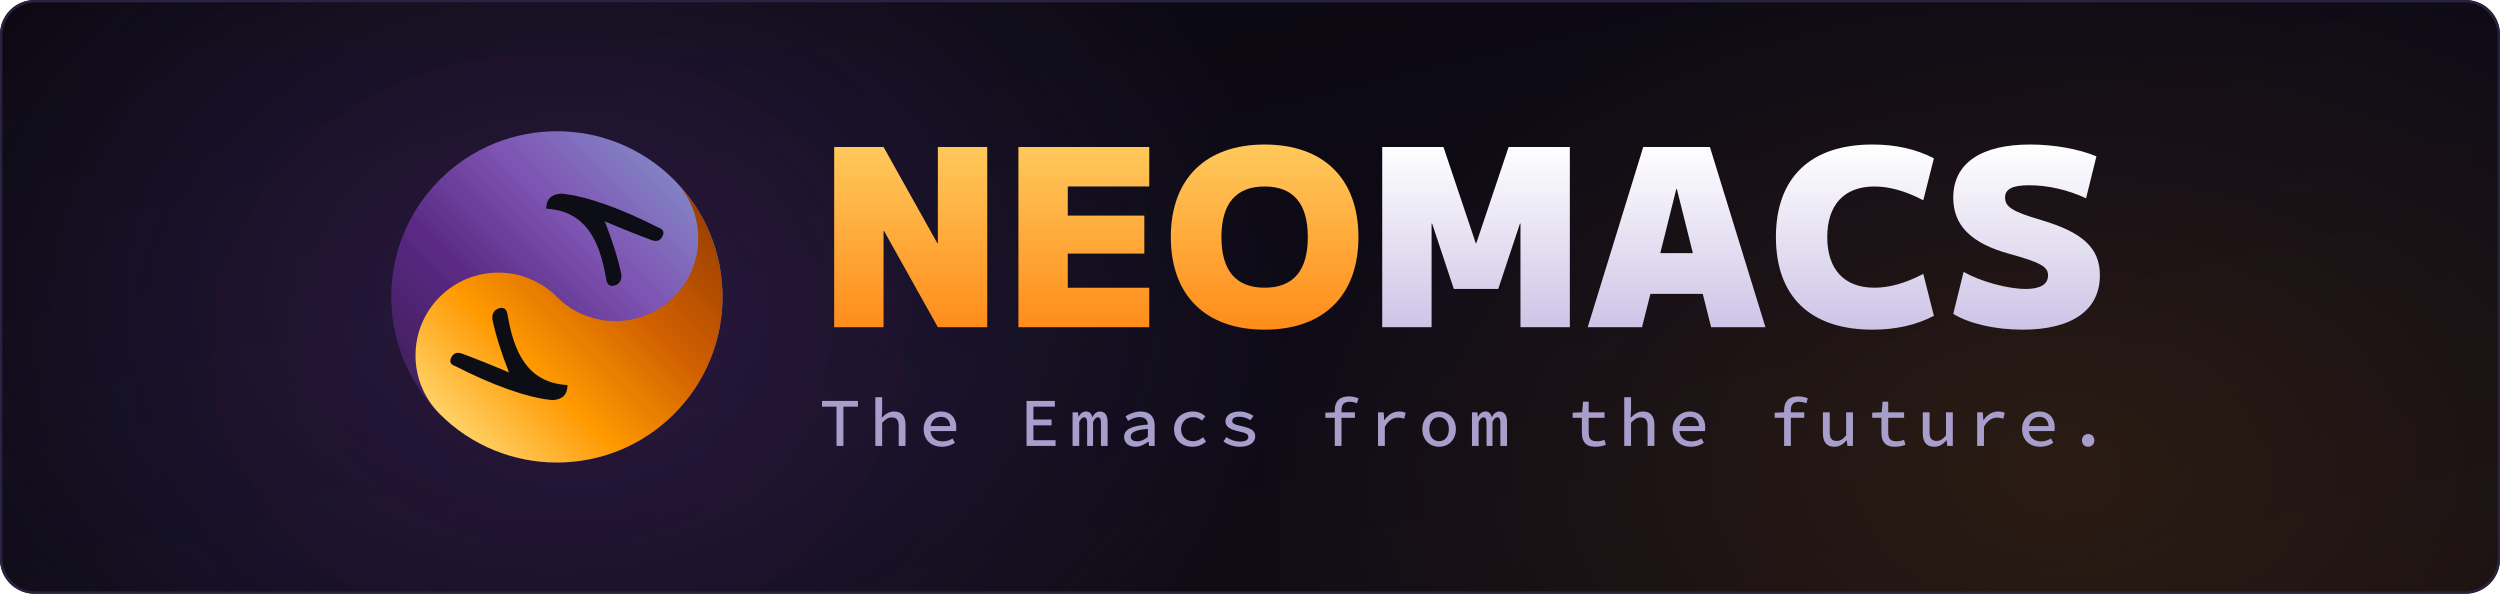
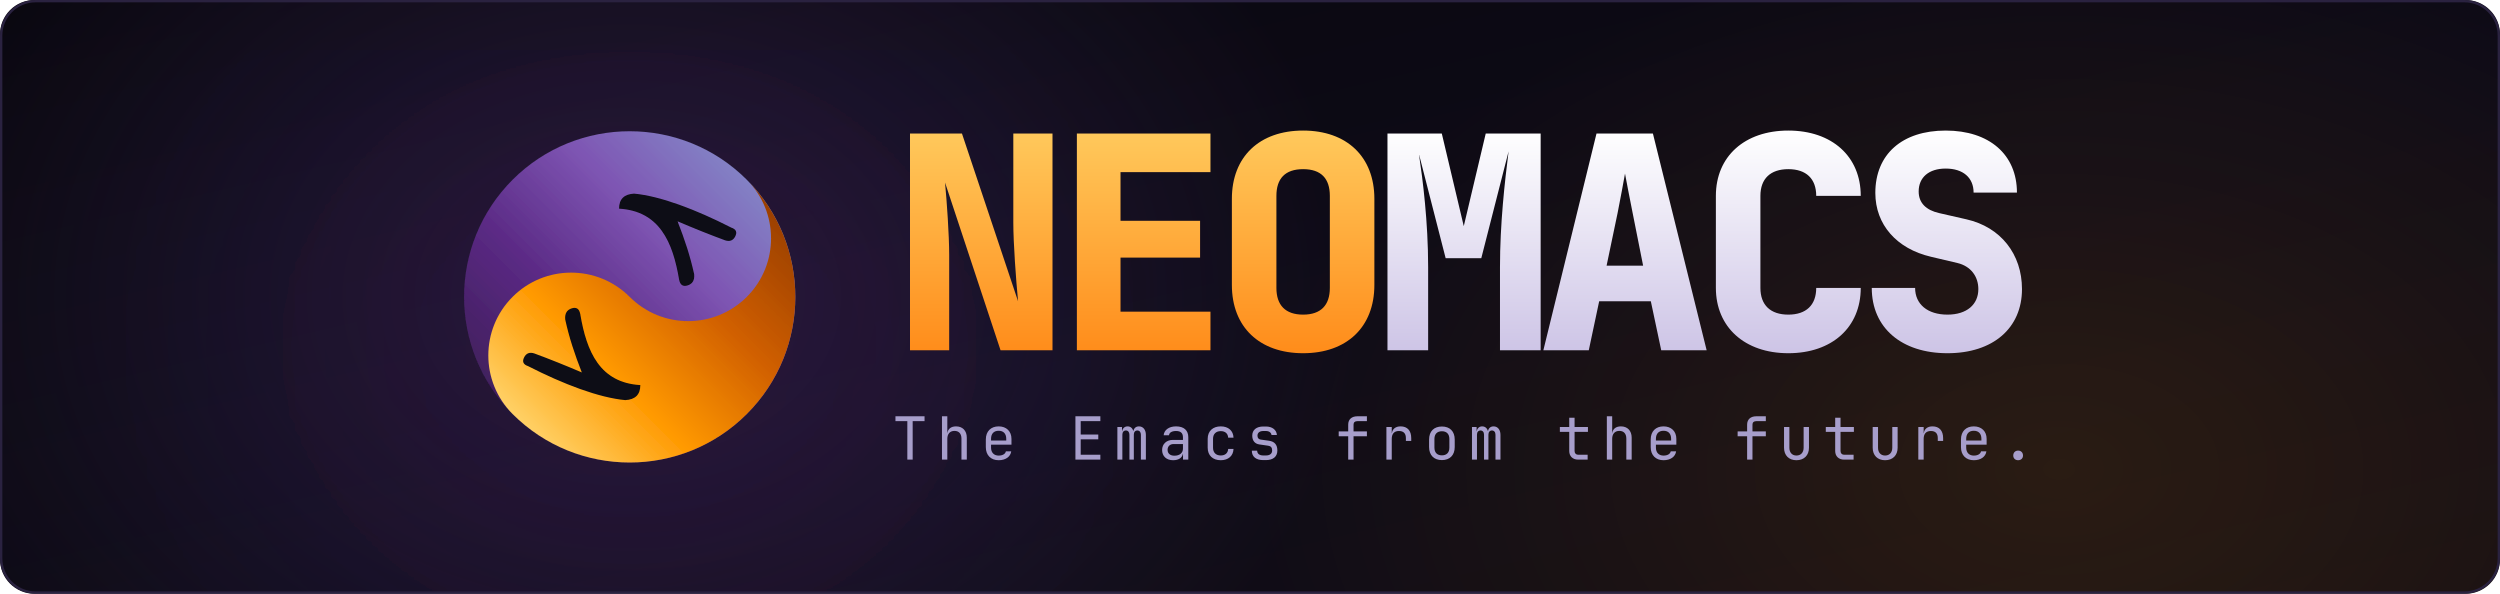
- <svg xmlns="http://www.w3.org/2000/svg" viewBox="0 0 1600 380" width="1600" height="380" role="img" aria-labelledby="bannerTitle bannerDesc">
+ <svg xmlns="http://www.w3.org/2000/svg" viewBox="0 0 1600 380" width="1600" height="380" role="img" aria-labelledby="markTitle markDesc">
  <defs>
    <linearGradient id="bg" x1="0" y1="0" x2="1" y2="1">
      <stop offset="0%" stop-color="#09070f" />
      <stop offset="55%" stop-color="#0e0b17" />
      <stop offset="100%" stop-color="#120d14" />
    </linearGradient>
-     <radialGradient id="bloomPurple" cx="0" cy="0" r="1" gradientUnits="userSpaceOnUse" gradientTransform="translate(356.4 190) scale(470 360)">
+     <radialGradient id="bloomPurple" cx="0" cy="0" r="1" gradientUnits="userSpaceOnUse" gradientTransform="translate(403.0 190.0) scale(470 360)">
      <stop offset="0%" stop-color="#7e55b3" stop-opacity="0.24" />
      <stop offset="100%" stop-color="#7e55b3" stop-opacity="0" />
    </radialGradient>
    <radialGradient id="bloomOrange" cx="0" cy="0" r="1" gradientUnits="userSpaceOnUse" gradientTransform="translate(1320 300) scale(520 340)">
      <stop offset="0%" stop-color="#ff9900" stop-opacity="0.11" />
      <stop offset="100%" stop-color="#ff9900" stop-opacity="0" />
    </radialGradient>
    <linearGradient id="neoFill" x1="0" y1="0" x2="0" y2="1">
      <stop offset="0%" stop-color="#ffc95c" />
      <stop offset="100%" stop-color="#ff8c1a" />
    </linearGradient>
    <linearGradient id="macsFill" x1="0" y1="0" x2="0" y2="1">
      <stop offset="0%" stop-color="#ffffff" />
      <stop offset="100%" stop-color="#cdc4e6" />
    </linearGradient>
    <linearGradient id="emacsPurple" x1="20" y1="40" x2="20" y2="0" gradientUnits="userSpaceOnUse">
      <stop offset="0" stop-color="#411f5d" />
      <stop offset="0.35" stop-color="#5b2a85" />
      <stop offset="0.7" stop-color="#7e55b3" />
      <stop offset="1" stop-color="#8381c5" />
    </linearGradient>
    <linearGradient id="emacsOrange" x1="20" y1="0" x2="20" y2="40" gradientUnits="userSpaceOnUse">
      <stop offset="0" stop-color="#9a3f00" />
      <stop offset="0.35" stop-color="#d05f00" />
      <stop offset="0.7" stop-color="#ff9900" />
      <stop offset="1" stop-color="#ffd166" />
    </linearGradient>
    <filter id="markGlow" x="-60%" y="-60%" width="220%" height="220%">
      <feDropShadow dx="0" dy="6" stdDeviation="30" flood-color="#3b1a63" flood-opacity="0.55" />
    </filter>
    <clipPath id="frameClip">
      <rect width="1600" height="380" rx="22" />
    </clipPath>
  </defs>
  <g clip-path="url(#frameClip)">
    <rect width="1600" height="380" fill="url(#bg)" />
    <rect width="1600" height="380" fill="url(#bloomPurple)" />
    <rect width="1600" height="380" fill="url(#bloomOrange)" />
-     <g transform="translate(250.4 84) scale(5.3)" filter="url(#markGlow)">
+     <g transform="translate(297.0 84.0) scale(5.3)" filter="url(#markGlow)">
      <g transform="rotate(45 20 20)">
        <circle cx="20" cy="20" r="20" fill="url(#emacsPurple)" />
        <path d="M20 0 a20 20 0 0 1 0 40 a10 10 0 0 1 0 -20 a10 10 0 0 0 0 -20 Z" fill="url(#emacsOrange)" />
        <g fill="#0d0d12" transform="translate(4.1 -2) rotate(270 13.4 12) translate(13.4 12) scale(1.35) translate(-13.4 -12)">
          <path d="M10.9 7.6 C13.3 10.3 12.2 13.1 10.2 15.9 Q9.8 16.5 10.4 16.8 Q11 17.1 11.5 16.5 C12.4 15.1 13.1 13.7 13.8 12.1 C14.4 13.6 15 15 15.6 16.3 Q15.9 16.9 16.5 16.7 Q17.1 16.5 16.8 15.9 C15.7 12.5 14.3 9.4 12.8 7.6 Q11.8 6.7 10.9 7.6 Z" />
        </g>
        <g fill="#0d0d12" transform="rotate(180 20 20) translate(4.1 -2) rotate(270 13.4 12) translate(13.4 12) scale(1.35) translate(-13.4 -12)">
          <path d="M10.9 7.6 C13.3 10.3 12.2 13.1 10.2 15.9 Q9.8 16.5 10.4 16.8 Q11 17.1 11.5 16.5 C12.4 15.1 13.1 13.7 13.8 12.1 C14.4 13.6 15 15 15.6 16.3 Q15.9 16.9 16.5 16.7 Q17.1 16.5 16.8 15.9 C15.7 12.5 14.3 9.4 12.8 7.6 Q11.8 6.7 10.9 7.6 Z" />
        </g>
      </g>
    </g>
-     <path d="M533.87 209.41H565.47V147.79H565.78L600.23 209.41H631.83V94.07H600.23V155.69H599.91L565.47 94.07H533.87Z M651.78 209.41H735.52V184.13H683.38V162.32H732.37V137.99H683.38V119.35H735.52V94.07H651.78Z M809.36 210.99C847.12 210.99 869.40 189.02 869.40 151.74C869.40 114.45 847.12 92.49 809.36 92.49C771.60 92.49 749.32 114.45 749.32 151.74C749.32 189.02 771.60 210.99 809.36 210.99ZM809.36 184.13C791.03 184.13 781.71 173.22 781.71 151.74C781.71 130.25 791.03 119.35 809.36 119.35C827.69 119.35 837.01 130.25 837.01 151.74C837.01 173.22 827.69 184.13 809.36 184.13Z" fill="url(#neoFill)" />
-     <path d="M884.62 209.41H916.22V143.05H916.54L930.44 184.92H958.88L972.79 143.05H973.10V209.41H1004.70V94.07H965.52L944.82 155.69H944.50L923.81 94.07H884.62Z M1016.13 209.41H1050.89L1056.26 188.08H1089.76L1095.13 209.41H1129.89L1094.34 94.07H1051.68ZM1062.58 162.01 1072.85 120.93H1073.17L1083.44 162.01Z M1198.36 210.99C1213.05 210.99 1226.16 208.14 1237.70 202.14L1230.90 175.28C1219.53 181.28 1209.10 184.13 1199.62 184.13C1180.35 184.13 1169.44 172.43 1169.44 151.74C1169.44 131.04 1180.35 119.35 1199.62 119.35C1209.10 119.35 1219.53 122.19 1230.90 128.19L1237.70 101.33C1226.16 95.33 1213.05 92.49 1198.36 92.49C1158.70 92.49 1136.58 113.66 1136.58 151.74C1136.58 189.81 1158.70 210.99 1198.36 210.99Z M1294.47 210.99C1326.07 210.99 1343.93 198.50 1343.93 176.23C1343.93 158.85 1333.18 148.73 1306.32 140.83C1287.52 135.30 1283.25 132.30 1283.25 126.30C1283.25 120.93 1288.15 118.56 1298.74 118.56C1310.75 118.56 1323.70 121.56 1335.08 126.93L1341.71 100.07C1330.50 95.33 1314.54 92.49 1299.21 92.49C1267.61 92.49 1250.08 104.65 1250.08 126.46C1250.08 144.15 1261.29 155.69 1286.10 162.48C1306.01 168.01 1310.75 170.70 1310.75 176.23C1310.75 181.91 1305.85 184.92 1296.53 184.92C1284.84 184.92 1267.61 180.18 1256.71 174.01L1250.08 200.87C1260.35 207.19 1277.09 210.99 1294.47 210.99Z" fill="url(#macsFill)" />
-     <path d="M535.38 285.41H539.78V260.28H549.07V256.59H526.10V260.28H535.38Z M560.21 285.41H564.57V270.58C566.77 268.29 568.39 267.15 570.68 267.15C573.94 267.15 575.17 268.91 575.17 272.65V285.41H579.53V272.07C579.53 266.49 577.24 263.36 572.22 263.36C568.92 263.36 566.46 265.12 564.43 267.32H564.30L564.57 262.48V254.21H560.21Z M602.28 266.79C605.63 266.79 607.83 268.77 608.14 272.69H595.60C596.26 268.86 599.03 266.79 602.28 266.79ZM602.81 285.93C606.11 285.93 608.97 284.83 611.17 283.38L609.63 280.61C607.70 281.80 605.76 282.50 603.38 282.50C599.16 282.50 595.99 280.35 595.51 275.90H611.88C611.96 275.33 612.05 274.45 612.05 273.53C612.05 267.54 608.49 263.36 602.15 263.36C596.43 263.36 591.15 267.63 591.15 274.63C591.15 281.80 596.30 285.93 602.81 285.93Z M656.99 285.41H675.56V281.71H661.39V272.21H673.01V268.51H661.39V260.28H675.12V256.59H656.99Z M686.44 285.41H690.71V270.09C691.63 268.11 692.51 267.10 693.83 267.10C695.20 267.10 695.77 268.25 695.77 270.40V285.41H699.55V270.09C700.56 268.11 701.31 267.10 702.63 267.10C704.00 267.10 704.61 268.25 704.61 270.40V285.41H708.88V270.09C708.88 265.78 707.12 263.36 704.08 263.36C701.62 263.36 700.26 264.86 699.11 267.06C698.54 264.59 697.22 263.36 695.15 263.36C692.69 263.36 691.32 264.77 690.31 266.71H690.22L689.87 263.89H686.44Z M726.71 285.93C729.66 285.93 732.65 284.39 734.94 282.63H735.07L735.42 285.41H738.98V272.47C738.98 266.79 735.95 263.36 730.01 263.36C726.27 263.36 722.70 264.95 720.33 266.40L721.96 269.35C724.07 268.11 726.62 266.93 729.26 266.93C733.09 266.93 734.50 269.08 734.63 271.72C723.80 272.56 719.45 274.89 719.45 279.73C719.45 283.51 722.57 285.93 726.71 285.93ZM727.94 282.46C725.61 282.46 723.67 281.58 723.67 279.42C723.67 276.83 726.18 275.15 734.63 274.49V279.60C732.43 281.40 730.23 282.46 727.94 282.46Z M763.24 285.93C766.36 285.93 769.44 284.75 771.86 282.63L769.97 279.82C768.25 281.23 766.19 282.37 763.59 282.37C759.01 282.37 755.89 279.29 755.89 274.67C755.89 270.05 759.10 266.97 763.72 266.97C765.83 266.97 767.59 267.81 769.31 269.21L771.42 266.44C769.66 264.73 767.02 263.36 763.50 263.36C756.99 263.36 751.40 267.50 751.40 274.67C751.40 281.80 756.51 285.93 763.24 285.93Z M793.47 285.93C799.81 285.93 803.33 282.99 803.33 279.38C803.33 276.03 801.57 274.23 794.53 272.69C790.35 271.81 788.63 271.11 788.63 269.43C788.63 267.94 789.82 266.71 793.08 266.71C795.72 266.71 798.18 267.54 800.25 268.91L802.27 266.18C800.12 264.73 796.86 263.36 793.47 263.36C787.49 263.36 784.28 266.05 784.28 269.65C784.28 272.91 786.96 274.85 792.64 276.03C798.05 277.18 798.93 278.10 798.93 279.64C798.93 281.27 797.35 282.59 794.05 282.59C790.31 282.59 787.40 281.53 784.89 279.77L782.96 282.59C785.55 284.39 789.38 285.93 793.47 285.93Z M854.26 285.41H858.57V267.41H867.15V263.89H858.57V262.31C858.57 259.05 860.07 257.16 863.63 257.16C865.43 257.16 866.84 257.42 868.47 258.13L869.44 254.91C867.46 254.12 865.35 253.68 863.15 253.68C857.03 253.68 854.26 257.25 854.26 262.39V263.89L848.23 264.11V267.41H854.26Z M881.94 285.41H886.30V273.17C888.67 268.86 891.67 267.28 894.75 267.28C896.37 267.28 897.21 267.50 898.66 267.98L899.63 264.24C898.31 263.63 897.08 263.36 895.41 263.36C891.58 263.36 888.23 265.43 886.03 268.91H885.90L885.55 263.89H881.94Z M921.02 285.93C926.66 285.93 931.76 281.80 931.76 274.67C931.76 267.50 926.66 263.36 921.02 263.36C915.39 263.36 910.29 267.50 910.29 274.67C910.29 281.80 915.39 285.93 921.02 285.93ZM921.02 282.37C917.20 282.37 914.78 279.29 914.78 274.67C914.78 270.05 917.20 266.97 921.02 266.97C924.85 266.97 927.27 270.05 927.27 274.67C927.27 279.29 924.85 282.37 921.02 282.37Z M942.06 285.41H946.33V270.09C947.26 268.11 948.14 267.10 949.46 267.10C950.82 267.10 951.39 268.25 951.39 270.40V285.41H955.18V270.09C956.19 268.11 956.94 267.10 958.26 267.10C959.62 267.10 960.24 268.25 960.24 270.40V285.41H964.50V270.09C964.50 265.78 962.74 263.36 959.71 263.36C957.24 263.36 955.88 264.86 954.74 267.06C954.16 264.59 952.84 263.36 950.78 263.36C948.31 263.36 946.95 264.77 945.94 266.71H945.85L945.50 263.89H942.06Z M1020.93 285.93C1023.70 285.93 1025.82 285.36 1027.75 284.70L1026.87 281.49C1025.38 282.06 1023.84 282.41 1021.94 282.41C1018.03 282.41 1016.75 280.61 1016.75 276.91V267.41H1026.92V263.89H1016.75V257.07H1013.14L1012.57 263.89L1006.50 264.11V267.41H1012.40V276.91C1012.40 282.28 1014.55 285.93 1020.93 285.93Z M1039.51 285.41H1043.86V270.58C1046.06 268.29 1047.69 267.15 1049.98 267.15C1053.24 267.15 1054.47 268.91 1054.47 272.65V285.41H1058.82V272.07C1058.82 266.49 1056.54 263.36 1051.52 263.36C1048.22 263.36 1045.76 265.12 1043.73 267.32H1043.60L1043.86 262.48V254.21H1039.51Z M1081.58 266.79C1084.93 266.79 1087.13 268.77 1087.43 272.69H1074.89C1075.55 268.86 1078.33 266.79 1081.58 266.79ZM1082.11 285.93C1085.41 285.93 1088.27 284.83 1090.47 283.38L1088.93 280.61C1086.99 281.80 1085.06 282.50 1082.68 282.50C1078.46 282.50 1075.29 280.35 1074.81 275.90H1091.17C1091.26 275.33 1091.35 274.45 1091.35 273.53C1091.35 267.54 1087.79 263.36 1081.45 263.36C1075.73 263.36 1070.45 267.63 1070.45 274.63C1070.45 281.80 1075.60 285.93 1082.11 285.93Z M1141.84 285.41H1146.15V267.41H1154.73V263.89H1146.15V262.31C1146.15 259.05 1147.64 257.16 1151.21 257.16C1153.01 257.16 1154.42 257.42 1156.05 258.13L1157.02 254.91C1155.04 254.12 1152.92 253.68 1150.72 253.68C1144.61 253.68 1141.84 257.25 1141.84 262.39V263.89L1135.81 264.11V267.41H1141.84Z M1174.01 285.93C1177.27 285.93 1179.69 284.26 1181.80 281.84H1181.97L1182.33 285.41H1185.89V263.89H1181.53V278.63C1179.42 281.18 1177.75 282.19 1175.51 282.19C1172.25 282.19 1171.02 280.43 1171.02 276.65V263.89H1166.66V277.22C1166.66 282.85 1168.95 285.93 1174.01 285.93Z M1212.65 285.93C1215.42 285.93 1217.53 285.36 1219.47 284.70L1218.59 281.49C1217.09 282.06 1215.55 282.41 1213.66 282.41C1209.75 282.41 1208.47 280.61 1208.47 276.91V267.41H1218.63V263.89H1208.47V257.07H1204.86L1204.29 263.89L1198.22 264.11V267.41H1204.11V276.91C1204.11 282.28 1206.27 285.93 1212.65 285.93Z M1237.92 285.93C1241.17 285.93 1243.59 284.26 1245.70 281.84H1245.88L1246.23 285.41H1249.80V263.89H1245.44V278.63C1243.33 281.18 1241.66 282.19 1239.41 282.19C1236.16 282.19 1234.92 280.43 1234.92 276.65V263.89H1230.57V277.22C1230.57 282.85 1232.86 285.93 1237.92 285.93Z M1265.38 285.41H1269.74V273.17C1272.11 268.86 1275.10 267.28 1278.18 267.28C1279.81 267.28 1280.65 267.50 1282.10 267.98L1283.07 264.24C1281.75 263.63 1280.52 263.36 1278.84 263.36C1275.02 263.36 1271.67 265.43 1269.47 268.91H1269.34L1268.99 263.89H1265.38Z M1305.25 266.79C1308.60 266.79 1310.80 268.77 1311.11 272.69H1298.57C1299.23 268.86 1302.00 266.79 1305.25 266.79ZM1305.78 285.93C1309.08 285.93 1311.94 284.83 1314.14 283.38L1312.60 280.61C1310.67 281.80 1308.73 282.50 1306.35 282.50C1302.13 282.50 1298.96 280.35 1298.48 275.90H1314.85C1314.93 275.33 1315.02 274.45 1315.02 273.53C1315.02 267.54 1311.46 263.36 1305.12 263.36C1299.40 263.36 1294.12 267.63 1294.12 274.63C1294.12 281.80 1299.27 285.93 1305.78 285.93Z M1336.41 285.93C1338.66 285.93 1340.38 284.26 1340.38 281.84C1340.38 279.47 1338.66 277.75 1336.41 277.75C1334.17 277.75 1332.45 279.47 1332.45 281.84C1332.45 284.26 1334.17 285.93 1336.41 285.93Z" fill="#a79ecb" />
+     <path d="M582.40 224.16H607.48V163.36C607.48 150.25 605.96 128.97 604.82 116.81L640.35 224.16H673.60V85.46H648.52V142.46C648.52 155.57 650.23 178.94 651.56 192.81L615.65 85.46H582.40Z M689.20 224.16H774.70V199.46H717.13V164.88H768.05V141.32H717.13V110.16H774.70V85.46H689.20Z M834.00 226.06C861.93 226.06 879.60 209.34 879.60 182.36V127.26C879.60 100.28 861.93 83.56 834.00 83.56C806.07 83.56 788.40 100.28 788.40 127.26V182.36C788.40 209.34 806.07 226.06 834.00 226.06ZM834.00 201.36C822.60 201.36 816.90 195.28 816.90 184.26V125.36C816.90 114.34 822.41 108.26 834.00 108.26C845.59 108.26 851.10 114.34 851.10 125.36V184.26C851.10 195.28 845.40 201.36 834.00 201.36Z" fill="url(#neoFill)" />
+     <path d="M887.98 224.16H914.01V170.96C914.01 141.89 910.59 115.10 908.12 98.57L925.22 165.26H948.02L965.50 96.86C963.03 116.43 959.99 143.22 959.99 170.96V224.16H986.02V85.46H950.87L936.81 144.74L922.75 85.46H887.98Z M987.75 224.16H1016.82L1023.47 192.81H1056.53L1063.18 224.16H1092.25L1057.86 85.46H1021.76ZM1028.22 170.01 1035.25 136.38C1037.15 126.88 1039.05 116.43 1040.00 111.11C1040.95 116.43 1043.04 126.88 1044.94 136.57L1051.59 170.01Z M1144.52 226.06C1172.45 226.06 1190.88 209.53 1190.88 184.26H1162.38C1162.38 195.28 1155.92 201.36 1144.52 201.36C1133.12 201.36 1126.66 195.28 1126.66 184.26V125.36C1126.66 114.34 1133.12 108.26 1144.52 108.26C1155.92 108.26 1162.38 114.34 1162.38 125.36H1190.88C1190.88 100.09 1172.45 83.56 1144.52 83.56C1116.59 83.56 1098.16 100.09 1098.16 125.36V184.26C1098.16 209.34 1116.59 226.06 1144.52 226.06Z M1246.38 226.06C1275.64 226.06 1294.07 209.91 1294.07 185.02C1294.07 162.60 1280.39 145.31 1258.54 140.37L1241.06 136.38C1232.70 134.48 1227.95 129.92 1227.95 122.51C1227.95 113.58 1234.41 107.88 1245.24 107.88C1256.45 107.88 1263.10 113.77 1263.10 123.27H1290.84C1290.84 98.95 1273.17 83.56 1245.24 83.56C1217.31 83.56 1200.21 98.76 1200.21 123.46C1200.21 143.79 1213.89 159.18 1235.74 164.31L1252.65 168.30C1261.58 170.39 1266.14 177.23 1266.14 185.02C1266.14 194.90 1258.73 201.36 1246.38 201.36C1233.65 201.36 1225.67 194.71 1225.67 184.26H1197.93C1197.93 209.91 1217.12 226.06 1246.38 226.06Z" fill="url(#macsFill)" />
+     <path d="M580.69 294.16H584.11V269.54H591.71V266.42H573.09V269.54H580.69Z M602.86 294.16H606.28V280.86C606.28 277.63 608.03 275.77 610.88 275.77C613.62 275.77 615.33 277.52 615.33 280.67V294.16H618.75V280.10C618.75 275.65 616.05 272.88 611.87 272.88C608.68 272.88 606.66 274.48 606.32 277.25H606.28V266.42H602.86Z M639.14 294.54C643.54 294.54 646.74 292.34 647.19 288.84H643.77C643.43 290.51 641.68 291.58 639.14 291.58C636.17 291.58 634.27 289.64 634.27 286.56V284.58H647.34V280.86C647.34 276.03 644.08 272.88 639.14 272.88C634.20 272.88 630.93 276.03 630.93 281.24V286.18C630.93 291.39 634.20 294.54 639.14 294.54ZM634.27 281.92V280.86C634.27 277.55 636.06 275.69 639.14 275.69C642.21 275.69 644.00 277.55 644.00 280.86V281.92Z M688.27 294.16H704.23V291.04H691.65V281.16H702.90V278.12H691.65V269.54H704.23V266.42H688.27Z M715.12 294.16H718.31V278.20C718.31 276.53 719.19 275.50 720.59 275.50C721.96 275.50 722.83 276.57 722.83 278.24V294.16H725.65V278.20C725.65 276.53 726.52 275.50 727.89 275.50C729.29 275.50 730.17 276.57 730.17 278.24V294.16H733.36V278.28C733.36 275.08 731.61 272.88 728.95 272.88C727.01 272.88 725.72 274.02 725.38 275.84H725.34C724.81 274.02 723.48 272.88 721.66 272.88C719.76 272.88 718.43 274.13 718.16 276.03H718.08V273.26H715.12Z M750.78 294.54C754.36 294.54 756.67 292.94 757.05 290.36H757.13V294.16H760.51V279.80C760.51 275.43 757.70 272.88 752.65 272.88C747.97 272.88 745.01 275.31 744.74 278.58H748.16C748.28 276.87 749.99 275.84 752.65 275.84C755.65 275.84 757.09 277.17 757.09 279.91V281.54H750.63C746.57 281.54 743.75 284.17 743.75 288.00C743.75 291.92 746.45 294.54 750.78 294.54ZM751.62 291.65C748.88 291.65 747.25 290.21 747.25 287.89C747.25 285.69 748.77 284.20 751.01 284.20H757.09V287.13C757.09 289.90 754.96 291.65 751.62 291.65Z M781.28 294.54C786.11 294.54 789.30 291.77 789.45 287.32H786.03C785.88 289.98 784.09 291.50 781.28 291.50C778.28 291.50 776.34 289.71 776.34 286.56V280.82C776.34 277.71 778.28 275.92 781.28 275.92C784.09 275.92 785.88 277.44 786.03 280.10H789.45C789.30 275.65 786.11 272.88 781.28 272.88C776.23 272.88 772.92 275.88 772.92 280.86V286.56C772.92 291.54 776.23 294.54 781.28 294.54Z M808.51 294.46H810.18C814.85 294.46 817.51 292.22 817.51 288.31C817.51 284.66 815.73 282.57 812.19 282.08L806.80 281.32C805.47 281.13 804.78 280.25 804.78 278.81C804.78 276.98 806.15 275.84 808.51 275.84H810.18C812.27 275.84 813.64 276.95 813.75 278.39H817.21C817.02 275.16 814.25 272.96 810.18 272.96H808.51C804.10 272.96 801.44 275.16 801.44 278.81C801.44 282.00 803.07 284.01 805.92 284.43L811.70 285.27C813.37 285.50 814.17 286.48 814.17 288.31C814.17 290.32 812.73 291.50 810.18 291.50H808.51C806.04 291.50 804.59 290.36 804.59 288.42H801.17C801.17 292.30 803.83 294.46 808.51 294.46Z M862.85 294.16H866.27V279.23H874.82V276.11H866.27V271.74C866.27 270.30 867.14 269.54 868.70 269.54H874.82V266.42H868.70C865.05 266.42 862.85 268.43 862.85 271.74V276.11H856.77V279.23H862.85Z M887.30 294.16H890.72V280.86C890.72 277.63 892.32 275.84 895.32 275.84C898.21 275.84 899.77 277.33 899.77 280.40V282.19H903.19V280.40C903.19 275.62 900.72 272.88 896.39 272.88C893.16 272.88 891.14 274.55 890.80 277.25H890.72V273.26H887.30Z M922.82 294.46C927.83 294.46 931.02 291.39 931.02 286.10V281.32C931.02 276.00 927.87 272.96 922.82 272.96C917.76 272.96 914.61 276.00 914.61 281.32V286.10C914.61 291.39 917.80 294.46 922.82 294.46ZM922.82 291.42C919.85 291.42 918.03 289.71 918.03 286.48V280.94C918.03 277.71 919.85 276.00 922.82 276.00C925.78 276.00 927.60 277.71 927.60 280.94V286.48C927.60 289.71 925.78 291.42 922.82 291.42Z M942.06 294.16H945.26V278.20C945.26 276.53 946.13 275.50 947.54 275.50C948.90 275.50 949.78 276.57 949.78 278.24V294.16H952.59V278.20C952.59 276.53 953.46 275.50 954.83 275.50C956.24 275.50 957.11 276.57 957.11 278.24V294.16H960.30V278.28C960.30 275.08 958.56 272.88 955.90 272.88C953.96 272.88 952.67 274.02 952.32 275.84H952.29C951.75 274.02 950.42 272.88 948.60 272.88C946.70 272.88 945.37 274.13 945.10 276.03H945.03V273.26H942.06Z M1010.01 294.16H1016.09V291.04H1010.01C1008.64 291.04 1007.73 290.09 1007.73 288.65V276.38H1016.28V273.26H1007.73V267.37H1004.31V273.26H998.31V276.38H1004.31V288.65C1004.31 291.99 1006.55 294.16 1010.01 294.16Z M1028.38 294.16H1031.80V280.86C1031.80 277.63 1033.55 275.77 1036.40 275.77C1039.14 275.77 1040.85 277.52 1040.85 280.67V294.16H1044.27V280.10C1044.27 275.65 1041.57 272.88 1037.39 272.88C1034.20 272.88 1032.18 274.48 1031.84 277.25H1031.80V266.42H1028.38Z M1064.66 294.54C1069.06 294.54 1072.26 292.34 1072.71 288.84H1069.29C1068.95 290.51 1067.20 291.58 1064.66 291.58C1061.69 291.58 1059.79 289.64 1059.79 286.56V284.58H1072.86V280.86C1072.86 276.03 1069.60 272.88 1064.66 272.88C1059.72 272.88 1056.45 276.03 1056.45 281.24V286.18C1056.45 291.39 1059.72 294.54 1064.66 294.54ZM1059.79 281.92V280.86C1059.79 277.55 1061.58 275.69 1064.66 275.69C1067.73 275.69 1069.52 277.55 1069.52 280.86V281.92Z M1118.16 294.16H1121.58V279.23H1130.13V276.11H1121.58V271.74C1121.58 270.30 1122.46 269.54 1124.01 269.54H1130.13V266.42H1124.01C1120.37 266.42 1118.16 268.43 1118.16 271.74V276.11H1112.08V279.23H1118.16Z M1149.72 294.54C1154.55 294.54 1157.74 291.46 1157.74 286.56V273.26H1154.32V286.56C1154.32 289.60 1152.53 291.54 1149.72 291.54C1146.95 291.54 1145.20 289.60 1145.20 286.56V273.26H1141.78V286.56C1141.78 291.46 1144.90 294.54 1149.72 294.54Z M1180.22 294.16H1186.30V291.04H1180.22C1178.85 291.04 1177.94 290.09 1177.94 288.65V276.38H1186.49V273.26H1177.94V267.37H1174.52V273.26H1168.51V276.38H1174.52V288.65C1174.52 291.99 1176.76 294.16 1180.22 294.16Z M1206.46 294.54C1211.28 294.54 1214.48 291.46 1214.48 286.56V273.26H1211.06V286.56C1211.06 289.60 1209.27 291.54 1206.46 291.54C1203.68 291.54 1201.94 289.60 1201.94 286.56V273.26H1198.52V286.56C1198.52 291.46 1201.63 294.54 1206.46 294.54Z M1227.72 294.16H1231.14V280.86C1231.14 277.63 1232.74 275.84 1235.74 275.84C1238.63 275.84 1240.18 277.33 1240.18 280.40V282.19H1243.60V280.40C1243.60 275.62 1241.13 272.88 1236.80 272.88C1233.57 272.88 1231.56 274.55 1231.22 277.25H1231.14V273.26H1227.72Z M1263.23 294.54C1267.64 294.54 1270.83 292.34 1271.29 288.84H1267.87C1267.53 290.51 1265.78 291.58 1263.23 291.58C1260.27 291.58 1258.37 289.64 1258.37 286.56V284.58H1271.44V280.86C1271.44 276.03 1268.17 272.88 1263.23 272.88C1258.29 272.88 1255.02 276.03 1255.02 281.24V286.18C1255.02 291.39 1258.29 294.54 1263.23 294.54ZM1258.37 281.92V280.86C1258.37 277.55 1260.15 275.69 1263.23 275.69C1266.31 275.69 1268.10 277.55 1268.10 280.86V281.92Z M1291.60 294.54C1293.46 294.54 1294.72 293.32 1294.72 291.54C1294.72 289.68 1293.46 288.38 1291.60 288.38C1289.74 288.38 1288.48 289.68 1288.48 291.54C1288.48 293.32 1289.74 294.54 1291.60 294.54Z" fill="#a79ecb" />
  </g>
  <rect x="0.75" y="0.75" width="1598.5" height="378.5" rx="22" fill="none" stroke="#2a2240" stroke-width="1.5" />
</svg>
